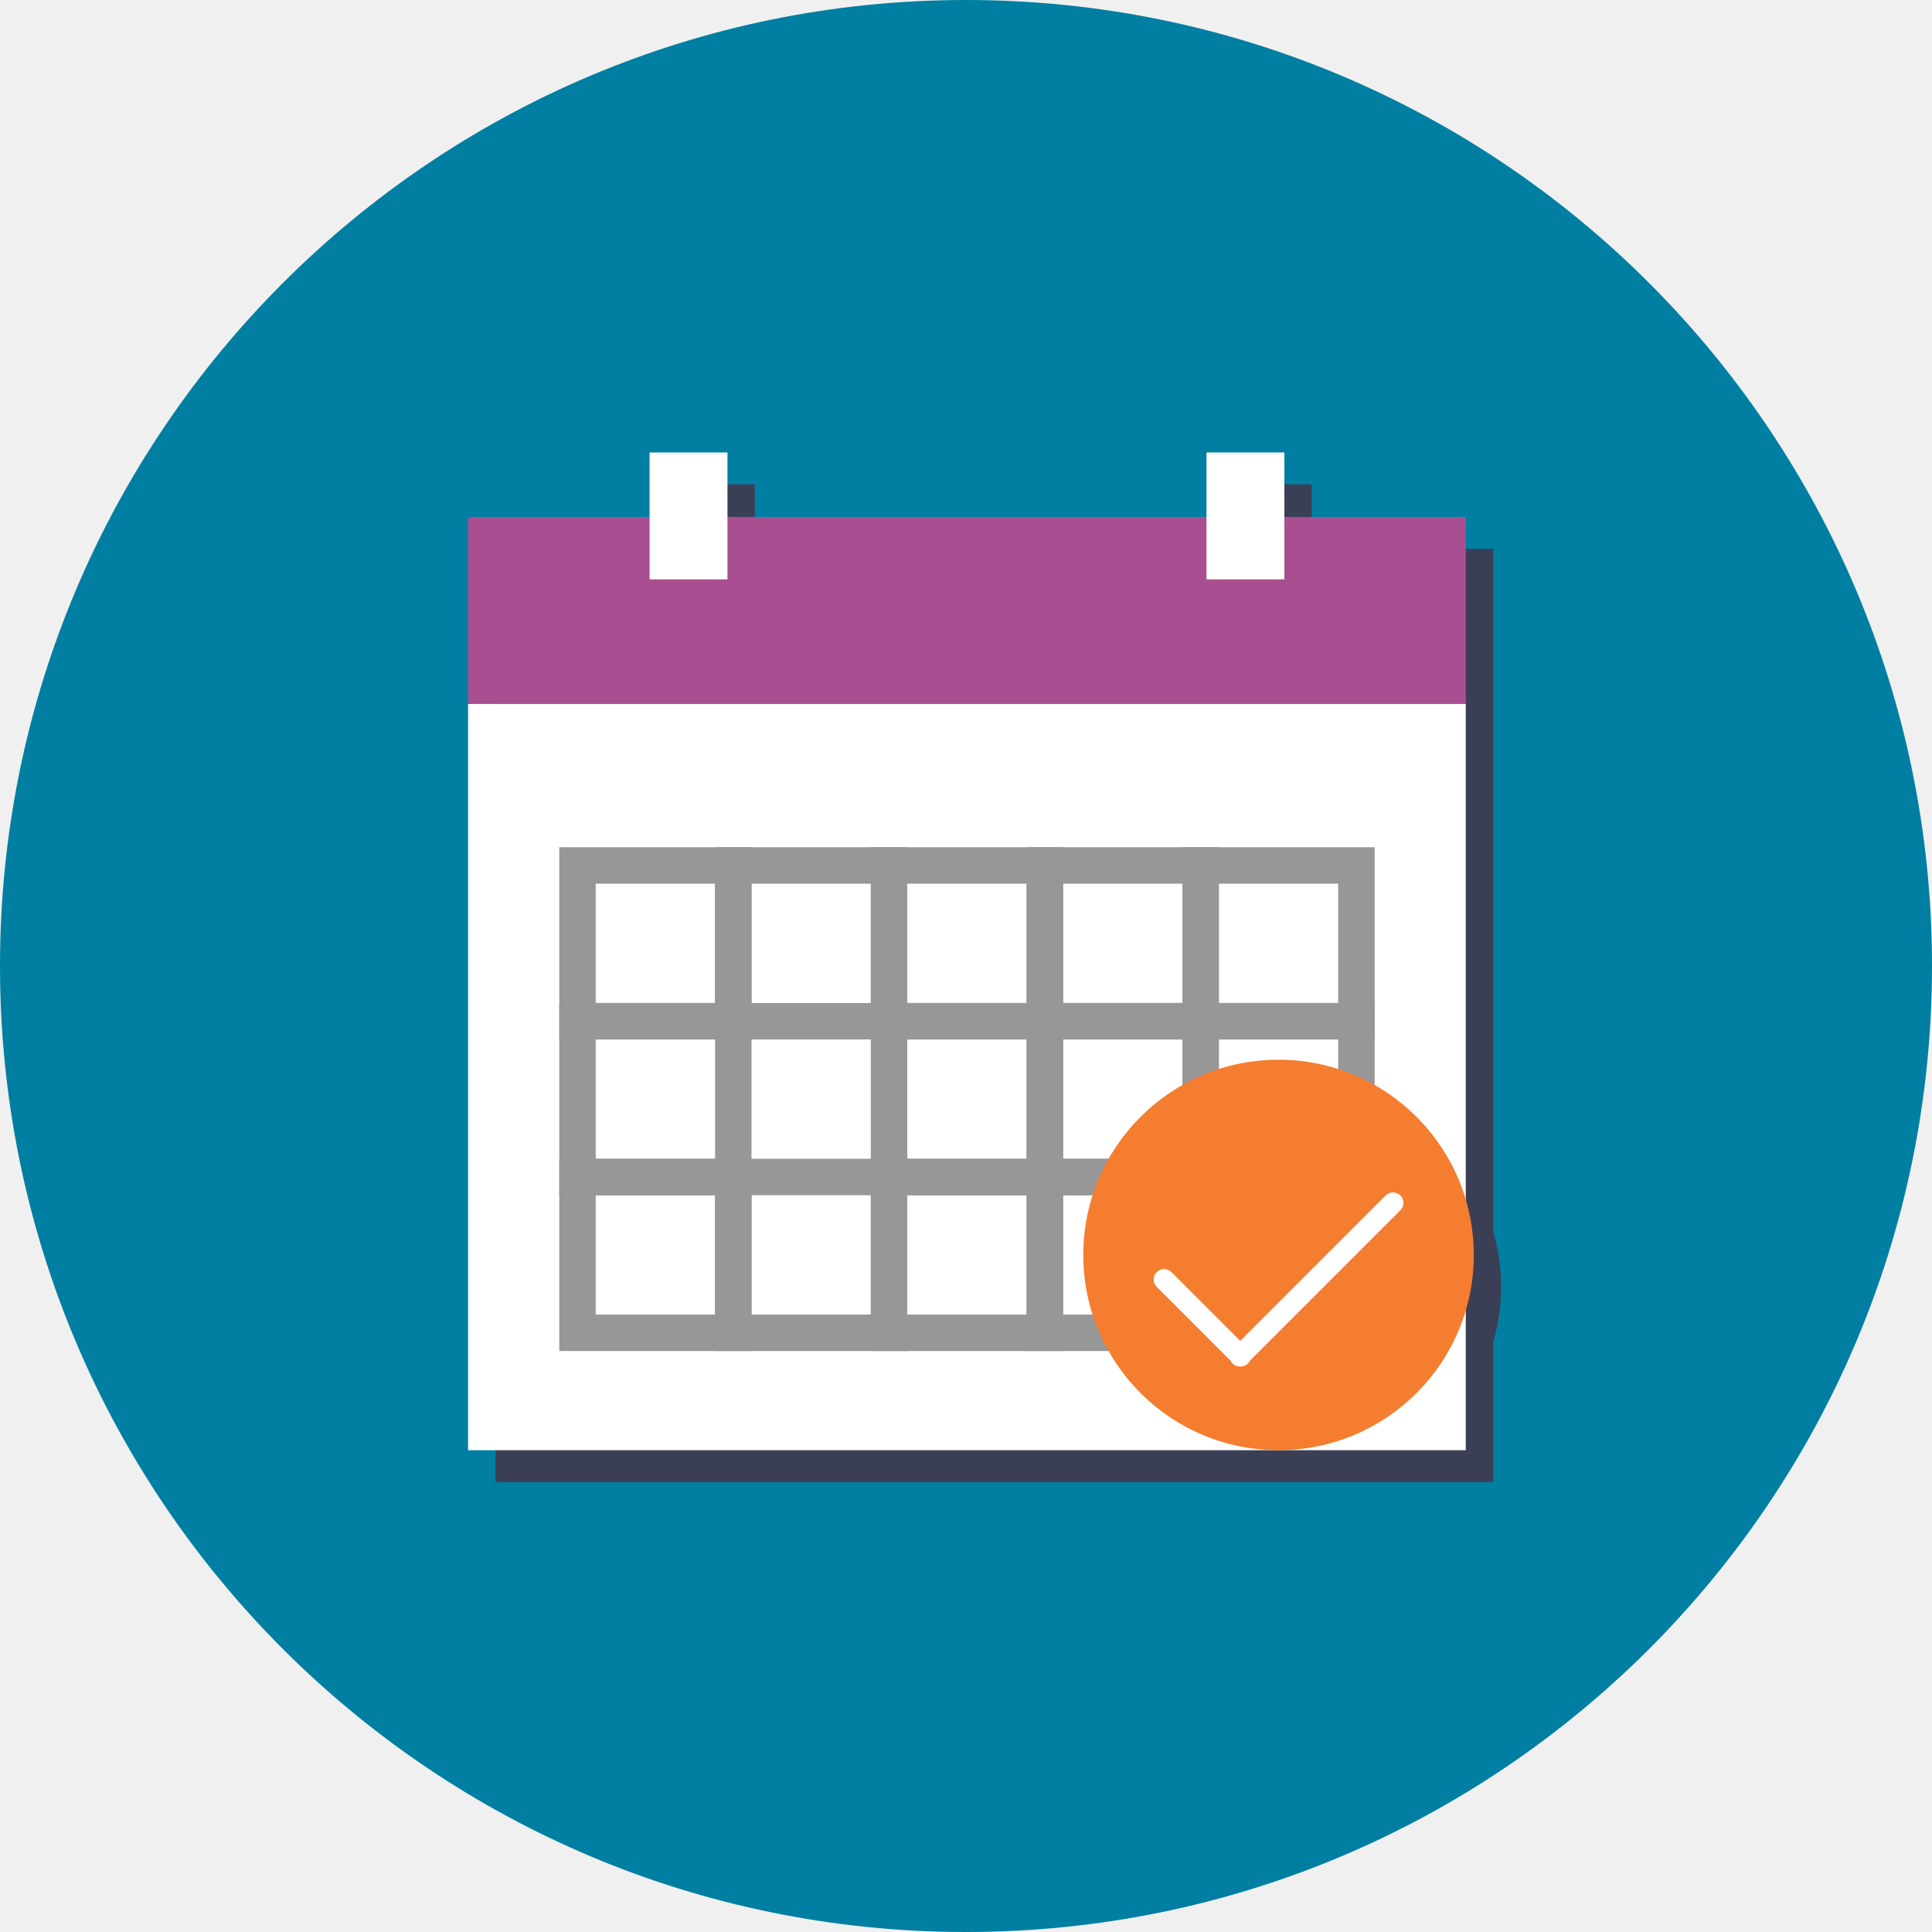
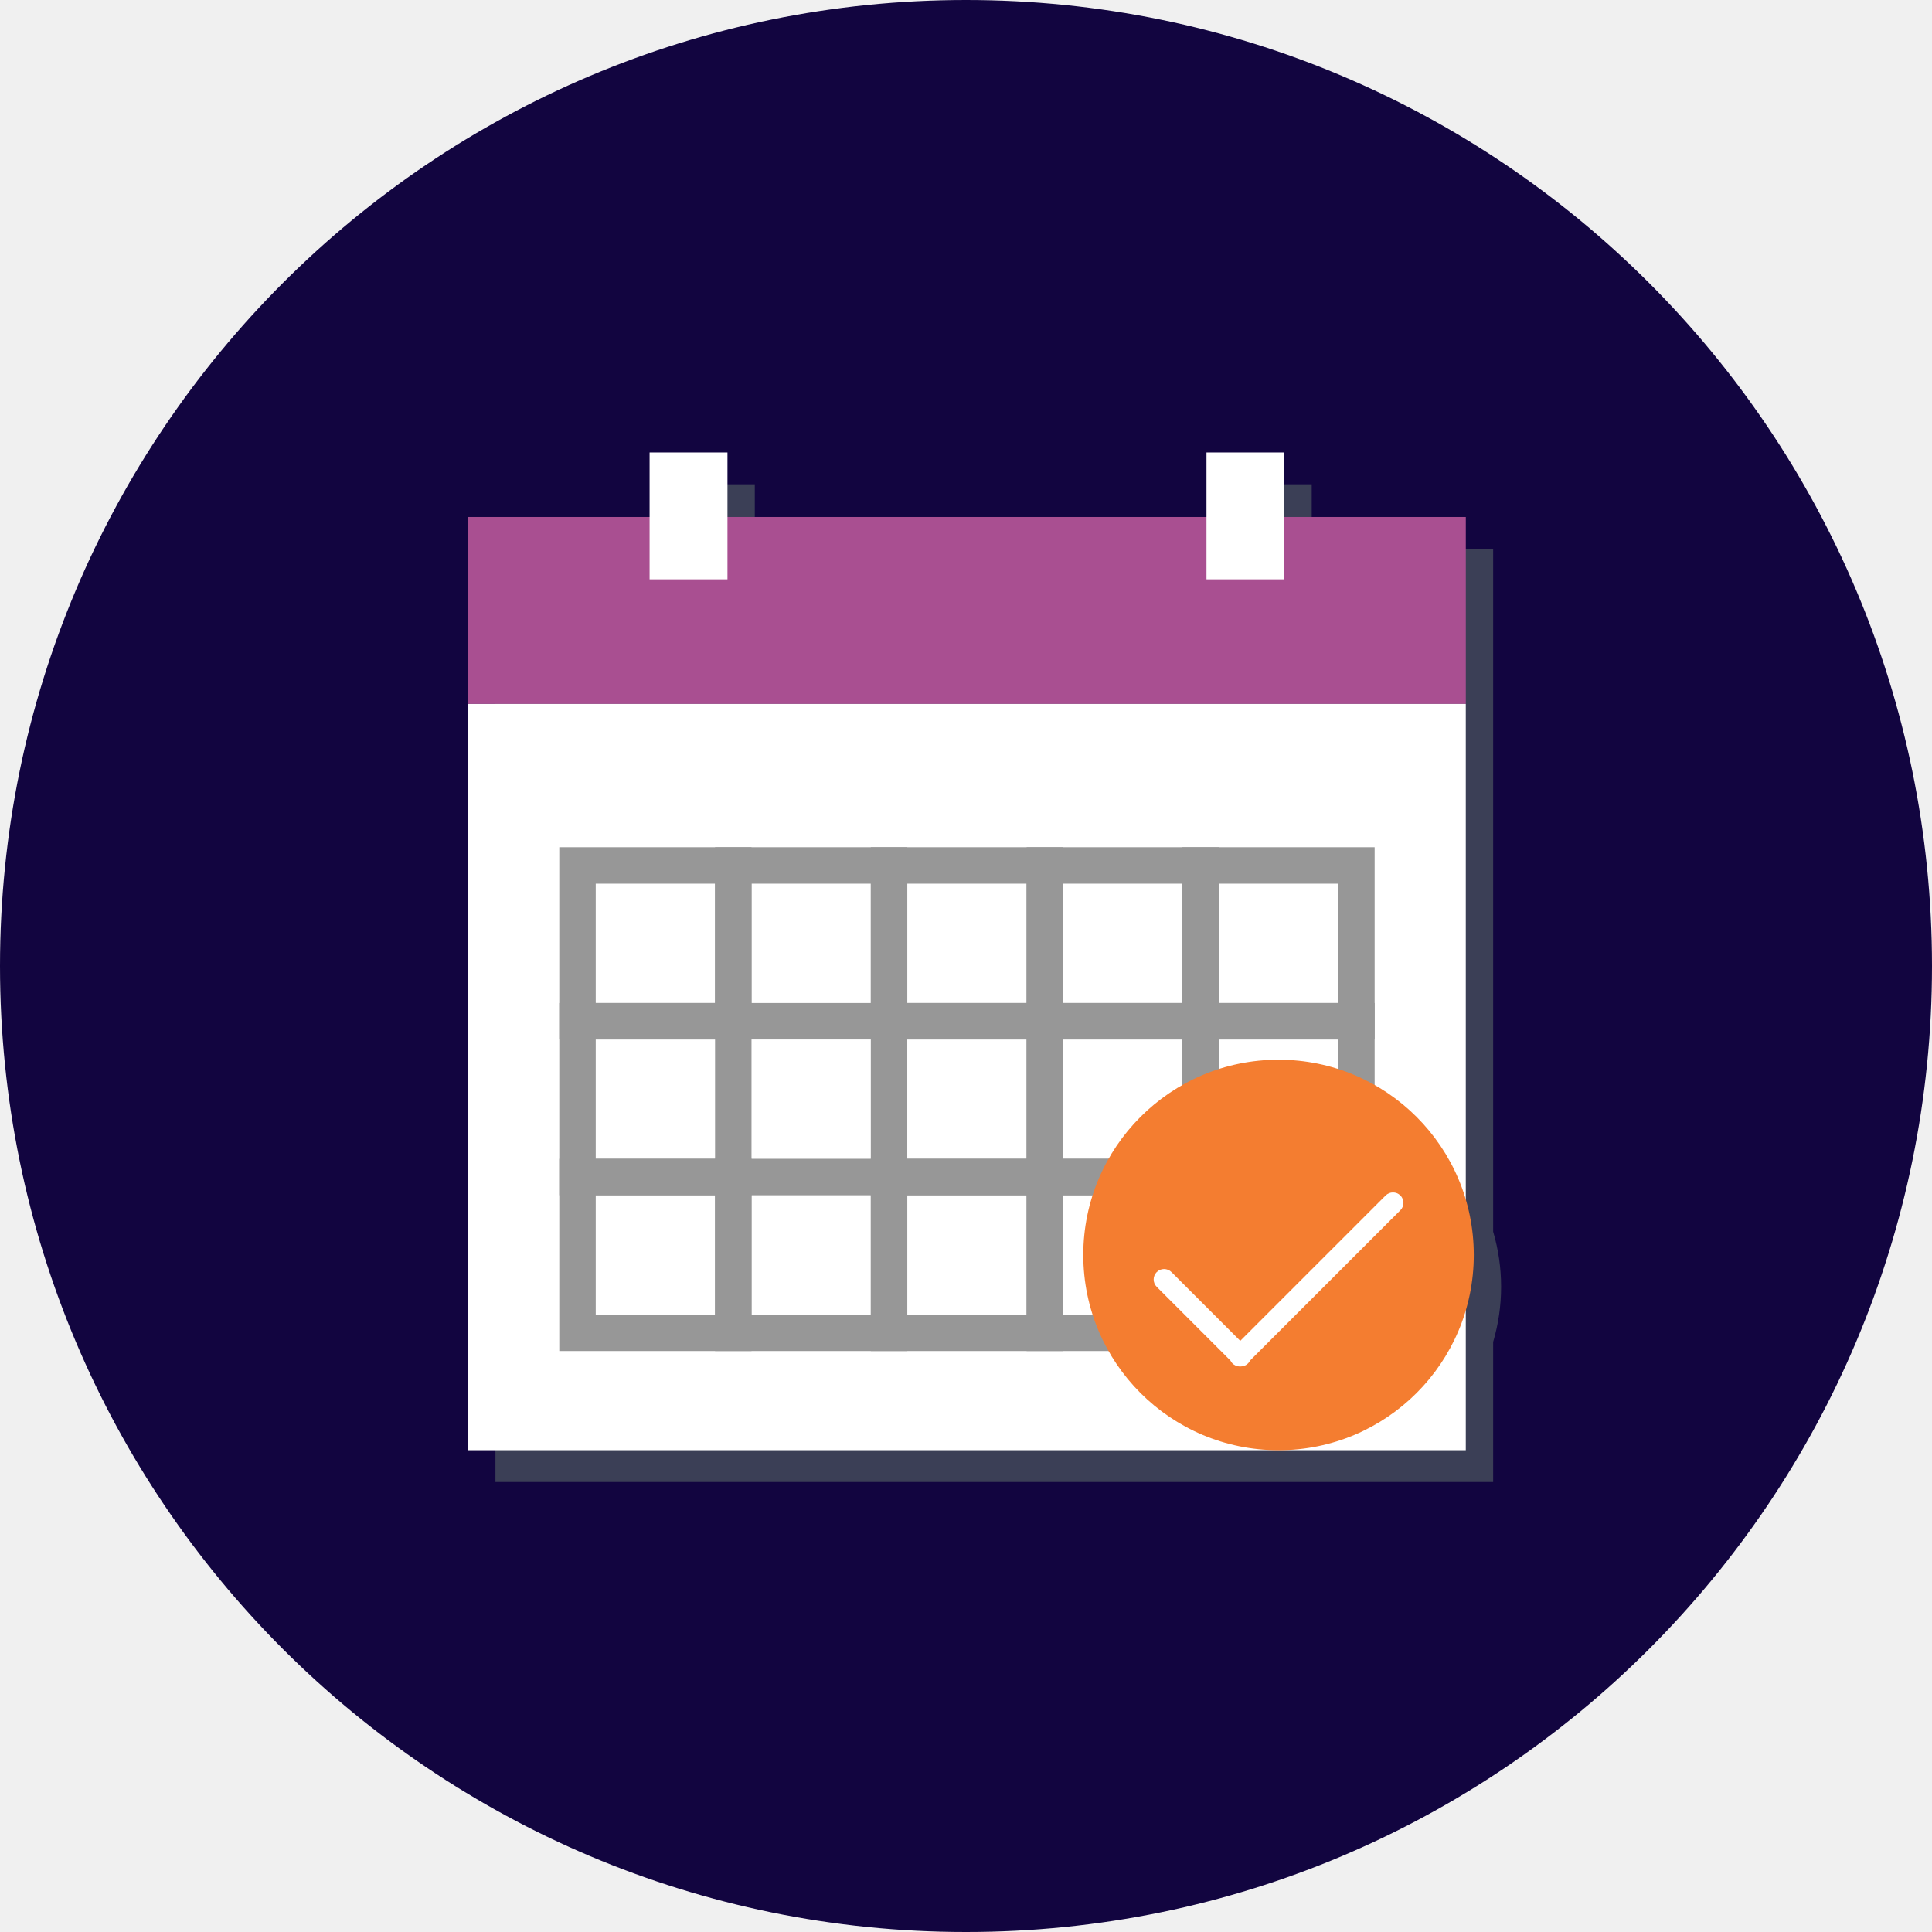
<svg xmlns="http://www.w3.org/2000/svg" width="106" height="106" viewBox="0 0 106 106" fill="none">
-   <path d="M106 53C106 82.271 82.271 106 53 106C23.729 106 0 82.271 0 53C0 23.729 23.729 0 53 0C82.271 0 106 23.729 106 53Z" fill="#007FA2" />
+   <path d="M106 53C106 82.271 82.271 106 53 106C23.729 106 0 82.271 0 53C0 23.729 23.729 0 53 0C82.271 0 106 23.729 106 53Z" fill="#120540" />
  <path d="M82.359 70.6C82.359 69.549 82.205 68.535 81.923 67.576V40.37V30.113H71.968V26.572H67.694V30.113H41.412V26.572H37.138V30.113H27.183V40.37V81.312H81.923V73.625C82.205 72.665 82.359 71.651 82.359 70.6Z" fill="#3B3F56" />
  <path d="M80.422 38.621H25.682V28.365H80.422V38.621Z" fill="#A94F91" />
  <path d="M39.913 31.785H35.64V24.825H39.913V31.785Z" fill="white" />
  <path d="M70.468 31.785H66.194V24.825H70.468V31.785Z" fill="white" />
  <path d="M48.78 64.578H40.233V56.031H48.78V64.578Z" stroke="#EF7C33" stroke-width="3" stroke-miterlimit="10" />
  <path d="M80.421 79.566H25.681V38.623H80.421V79.566Z" fill="white" />
  <path d="M40.232 56.031H31.685V47.484H40.232V56.031Z" stroke="#979797" stroke-width="2" stroke-miterlimit="10" />
  <path d="M48.779 56.031H40.232V47.484H48.779V56.031Z" stroke="#979797" stroke-width="2" stroke-miterlimit="10" />
  <path d="M57.325 56.031H48.778V47.484H57.325V56.031Z" stroke="#979797" stroke-width="2" stroke-miterlimit="10" />
  <path d="M65.874 56.031H57.327V47.484H65.874V56.031Z" stroke="#979797" stroke-width="2" stroke-miterlimit="10" />
  <path d="M74.42 56.031H65.873V47.484H74.42V56.031Z" stroke="#979797" stroke-width="2" stroke-miterlimit="10" />
  <path d="M40.232 64.578H31.685V56.031H40.232V64.578Z" stroke="#979797" stroke-width="2" stroke-miterlimit="10" />
  <path d="M57.325 64.578H48.778V56.031H57.325V64.578Z" stroke="#979797" stroke-width="2" stroke-miterlimit="10" />
  <path d="M65.874 64.578H57.327V56.031H65.874V64.578Z" stroke="#979797" stroke-width="2" stroke-miterlimit="10" />
  <path d="M74.42 64.578H65.873V56.031H74.42V64.578Z" stroke="#979797" stroke-width="2" stroke-miterlimit="10" />
  <path d="M40.232 73.125H31.685V64.578H40.232V73.125Z" stroke="#979797" stroke-width="2" stroke-miterlimit="10" />
  <path d="M48.779 73.125H40.232V64.578H48.779V73.125Z" stroke="#979797" stroke-width="2" stroke-miterlimit="10" />
  <path d="M57.325 73.125H48.778V64.578H57.325V73.125Z" stroke="#979797" stroke-width="2" stroke-miterlimit="10" />
  <path d="M65.874 73.125H57.327V64.578H65.874V73.125Z" stroke="#979797" stroke-width="2" stroke-miterlimit="10" />
  <path d="M80.86 68.854C80.86 74.77 76.064 79.566 70.147 79.566C64.231 79.566 59.435 74.77 59.435 68.854C59.435 62.938 64.231 58.142 70.147 58.142C76.064 58.142 80.86 62.938 80.86 68.854Z" fill="#F47D30" />
  <path d="M76.833 65.591C76.609 65.367 76.247 65.367 76.023 65.591L68.047 73.567L64.273 69.793C64.049 69.57 63.687 69.57 63.464 69.793C63.24 70.017 63.24 70.379 63.464 70.603L67.51 74.649C67.537 74.705 67.572 74.759 67.618 74.805C67.73 74.917 67.877 74.973 68.023 74.973C68.032 74.973 68.04 74.971 68.049 74.97C68.056 74.971 68.063 74.972 68.07 74.972C68.217 74.972 68.364 74.917 68.475 74.805C68.521 74.759 68.555 74.706 68.582 74.65L76.833 66.4C77.056 66.177 77.056 65.814 76.833 65.591Z" fill="white" />
</svg>
